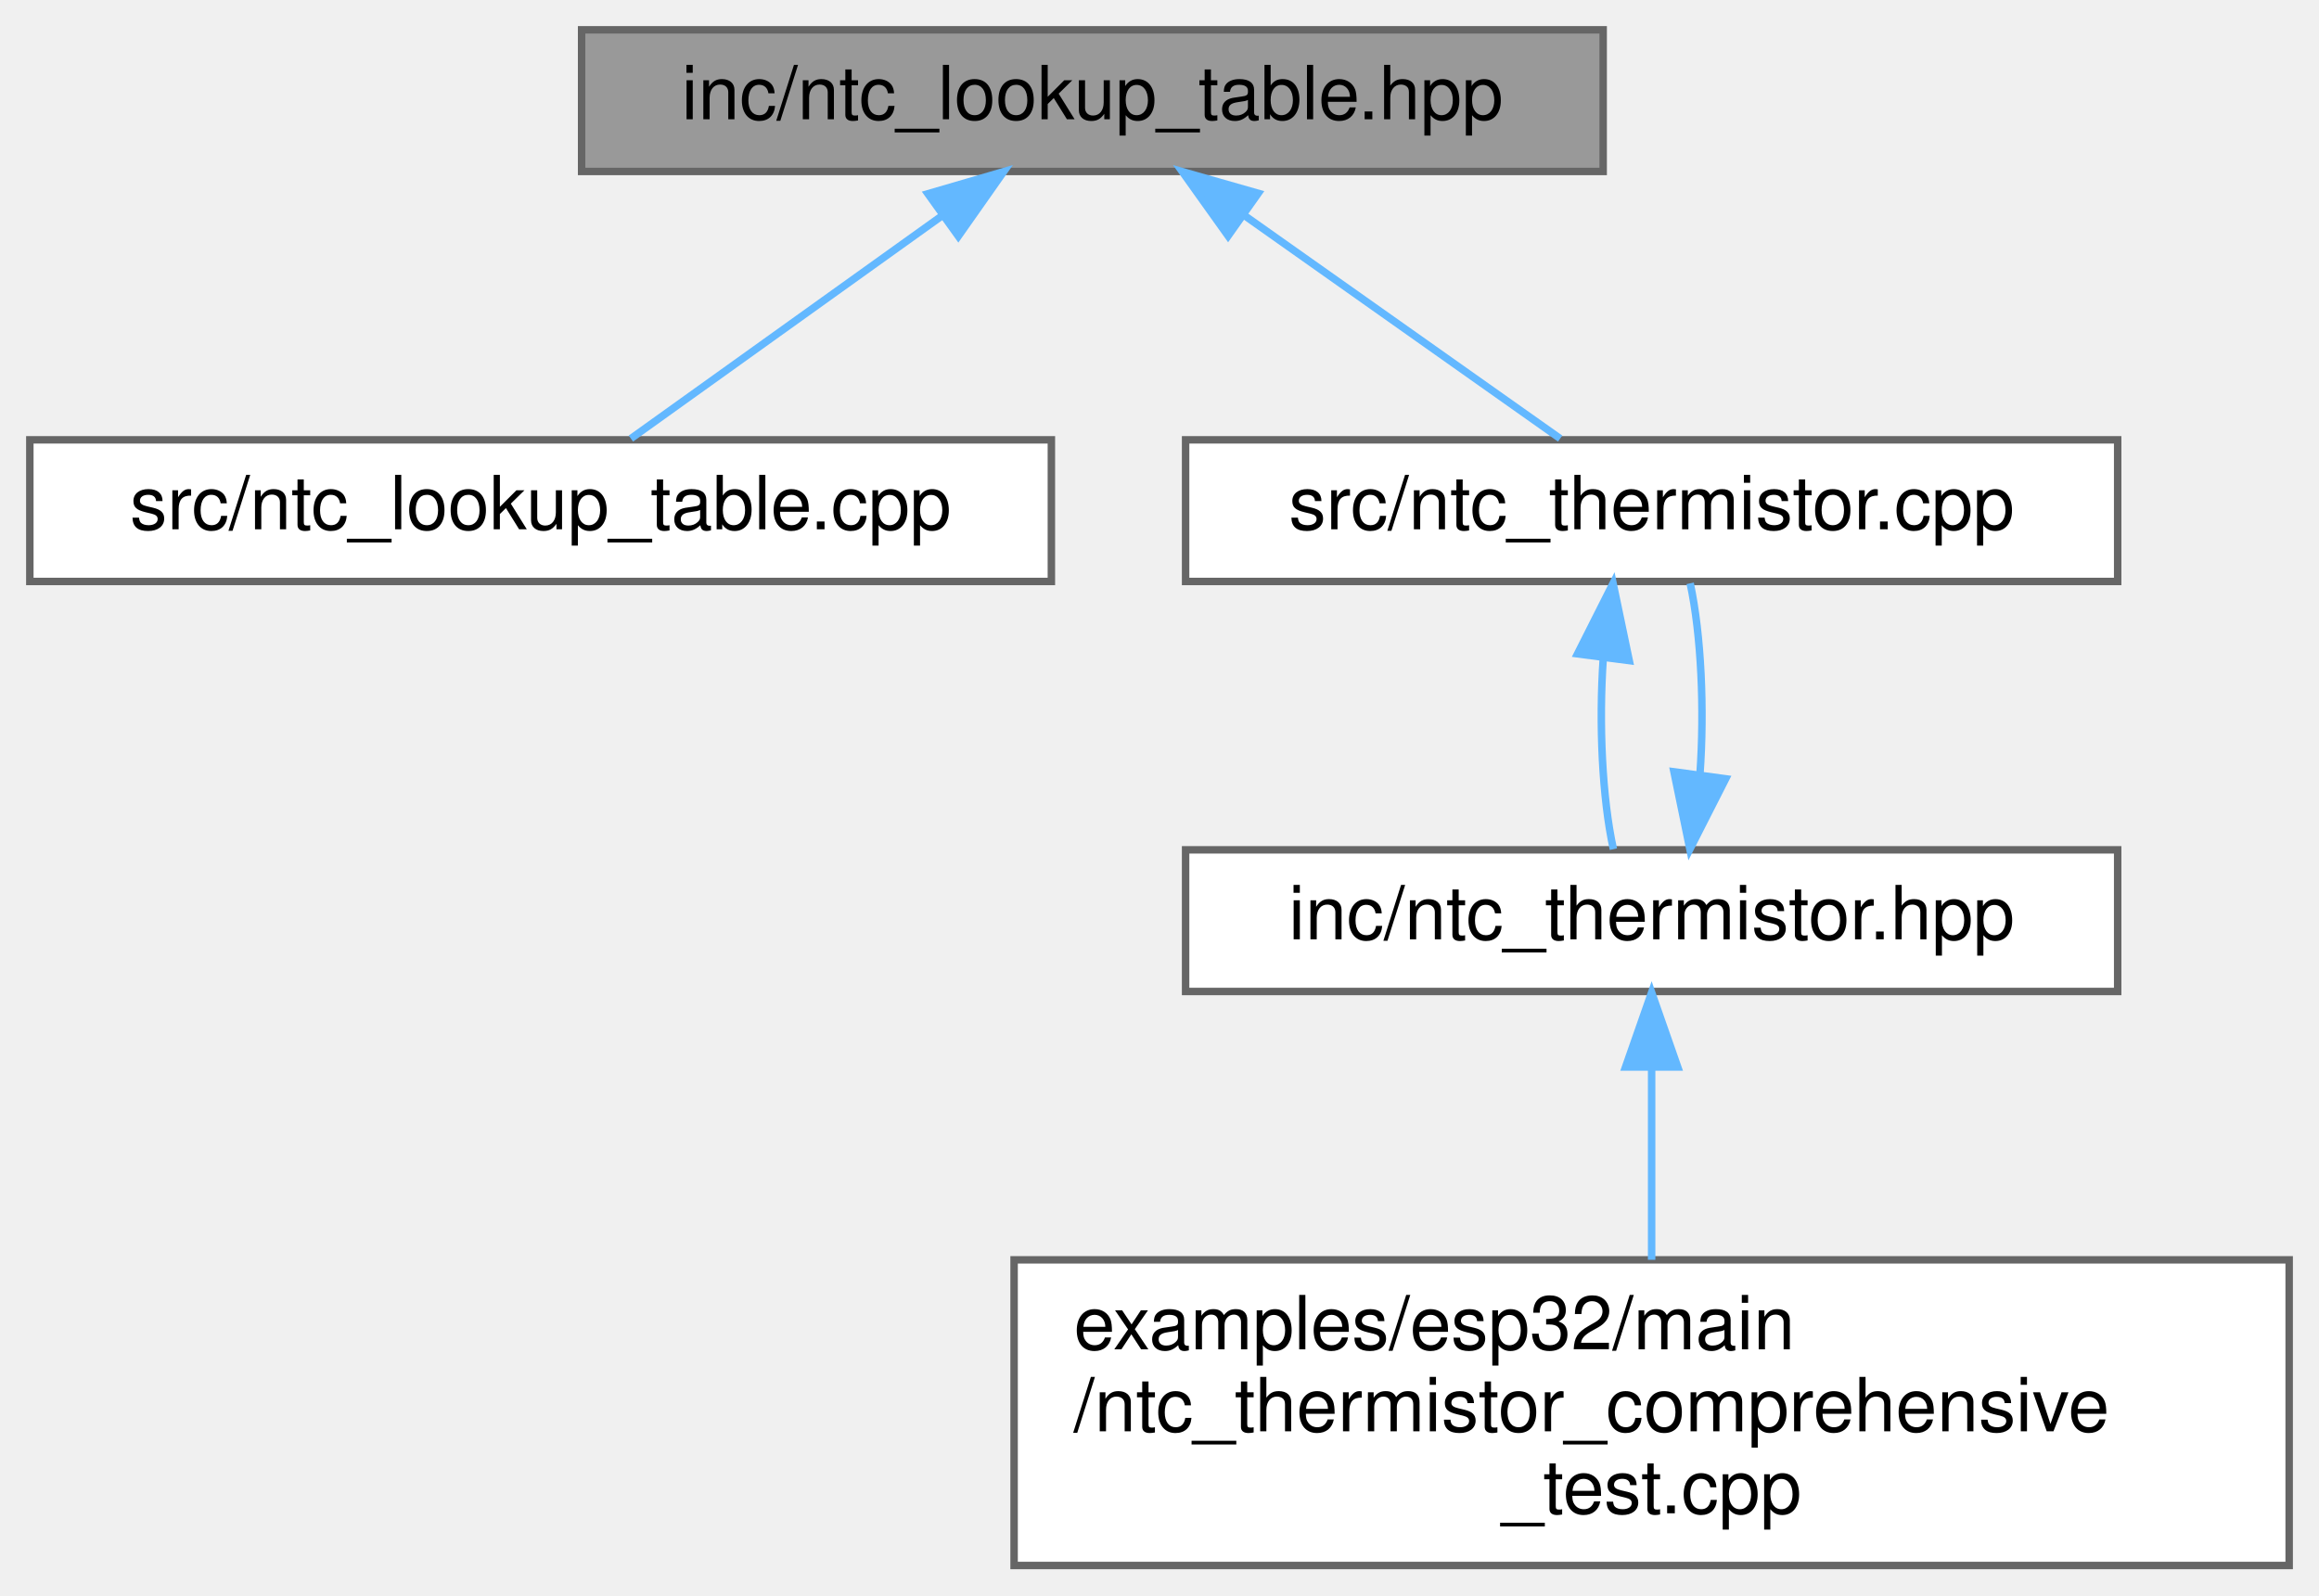
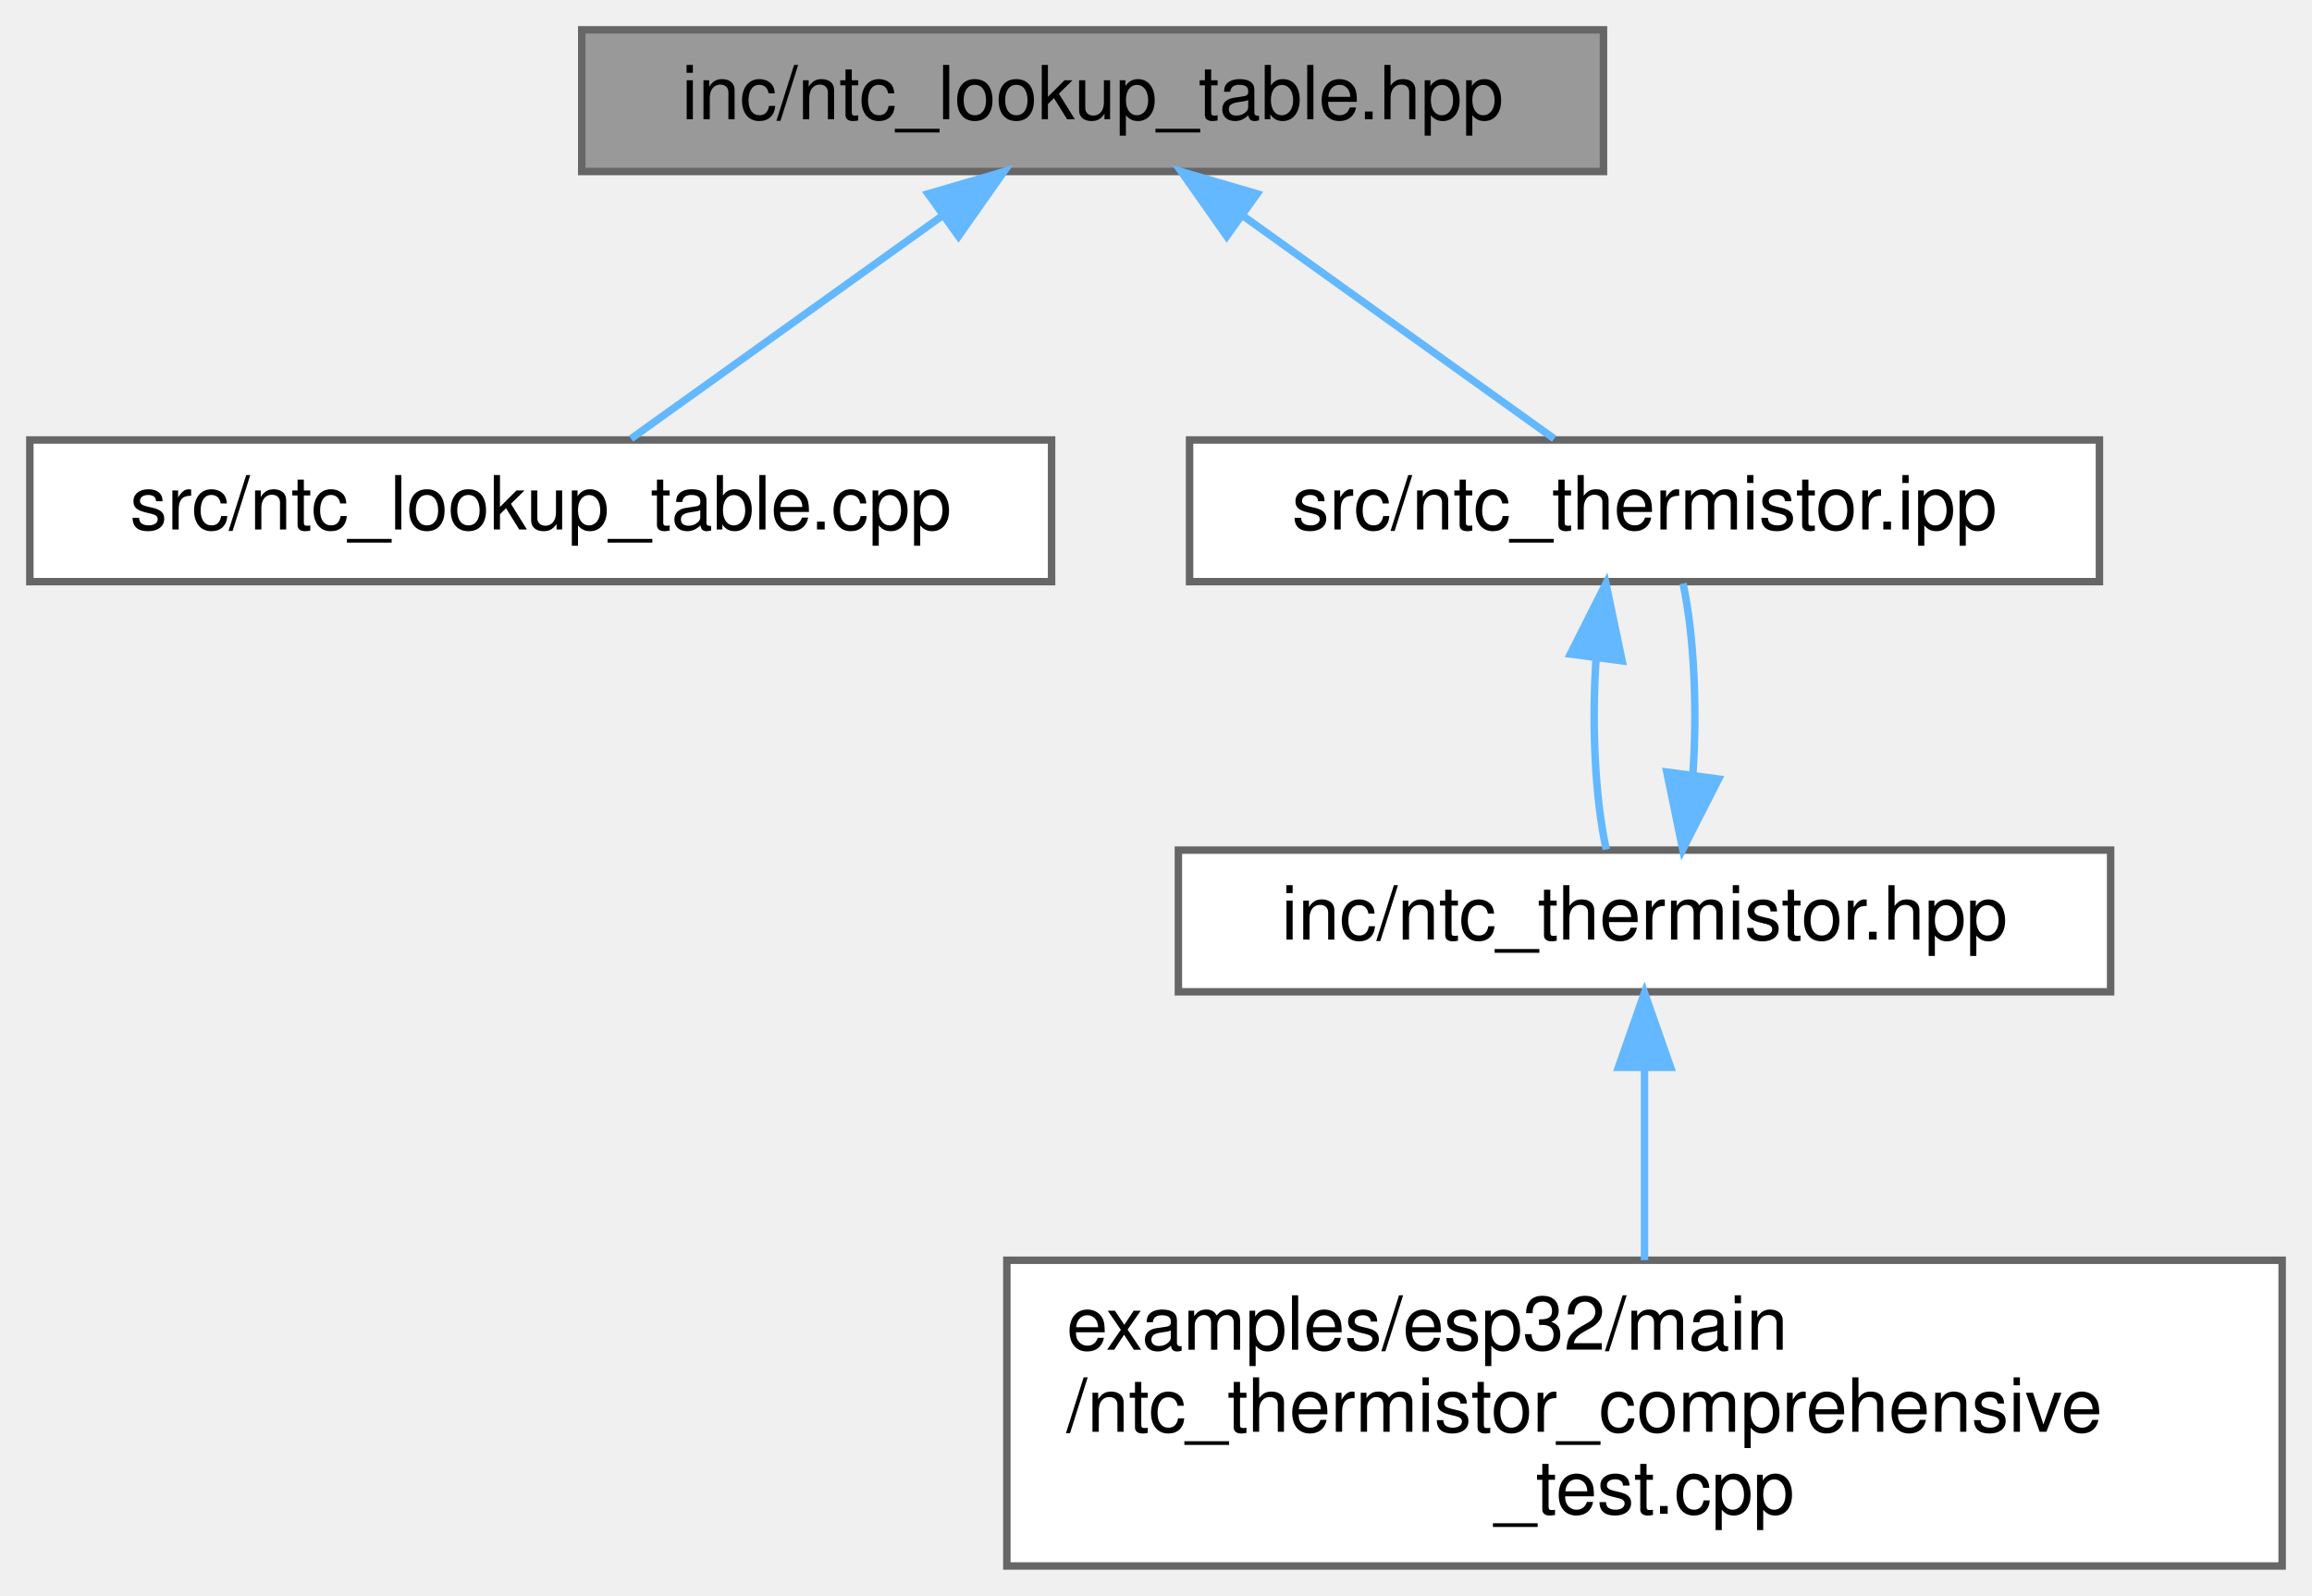
- <svg xmlns="http://www.w3.org/2000/svg" xmlns:xlink="http://www.w3.org/1999/xlink" width="311pt" height="214pt" viewBox="0.00 0.00 311.00 214.00">
+ <svg xmlns="http://www.w3.org/2000/svg" xmlns:xlink="http://www.w3.org/1999/xlink" width="310pt" height="214pt" viewBox="0.00 0.00 310.00 214.00">
  <g id="graph0" class="graph" transform="scale(1 1) rotate(0) translate(4 210)">
    <g id="Node000001" class="node">
      <g id="a_Node000001">
        <a xlink:title="Lookup table implementation for NTC thermistor temperature conversion.">
          <polygon fill="#999999" stroke="#666666" points="211,-206 74,-206 74,-187 211,-187 211,-206" />
          <text text-anchor="middle" x="142.5" y="-194" font-family="Helvetica,sans-Serif" font-size="10.00">inc/ntc_lookup_table.hpp</text>
        </a>
      </g>
    </g>
    <g id="Node000002" class="node">
      <g id="a_Node000002">
        <a xlink:href="ntc__lookup__table_8cpp.html" target="_top" xlink:title="Lookup table implementation for NTC thermistor temperature conversion.">
          <polygon fill="white" stroke="#666666" points="137,-151 0,-151 0,-132 137,-132 137,-151" />
          <text text-anchor="middle" x="68.5" y="-139" font-family="Helvetica,sans-Serif" font-size="10.00">src/ntc_lookup_table.cpp</text>
        </a>
      </g>
    </g>
    <g id="edge1_Node000001_Node000002" class="edge">
      <g id="a_edge1_Node000001_Node000002">
        <a xlink:title=" ">
          <path fill="none" stroke="#63b8ff" d="M122.47,-181.15C109.09,-171.57 91.94,-159.29 80.61,-151.17" />
          <polygon fill="#63b8ff" stroke="#63b8ff" points="120.44,-184.01 130.61,-186.98 124.52,-178.32 120.44,-184.01" />
        </a>
      </g>
    </g>
    <g id="Node000003" class="node">
      <g id="a_Node000003">
-         <a xlink:href="ntc__thermistor_8cpp.html" target="_top" xlink:title="Hardware-agnostic NTC thermistor driver implementation.">
-           <polygon fill="white" stroke="#666666" points="280,-151 155,-151 155,-132 280,-132 280,-151" />
-           <text text-anchor="middle" x="217.5" y="-139" font-family="Helvetica,sans-Serif" font-size="10.00">src/ntc_thermistor.cpp</text>
+         <a xlink:href="ntc__thermistor_8ipp.html" target="_top" xlink:title="Hardware-agnostic NTC thermistor driver implementation.">
+           <polygon fill="white" stroke="#666666" points="277.5,-151 155.5,-151 155.5,-132 277.5,-132 277.5,-151" />
+           <text text-anchor="middle" x="216.5" y="-139" font-family="Helvetica,sans-Serif" font-size="10.00">src/ntc_thermistor.ipp</text>
        </a>
      </g>
    </g>
    <g id="edge2_Node000001_Node000003" class="edge">
      <g id="a_edge2_Node000001_Node000003">
        <a xlink:title=" ">
-           <path fill="none" stroke="#63b8ff" d="M162.81,-181.15C176.36,-171.57 193.74,-159.29 205.23,-151.17" />
-           <polygon fill="#63b8ff" stroke="#63b8ff" points="160.7,-178.36 154.55,-186.98 164.74,-184.07 160.7,-178.36" />
+           <path fill="none" stroke="#63b8ff" d="M162.53,-181.15C175.91,-171.57 193.06,-159.29 204.39,-151.17" />
+           <polygon fill="#63b8ff" stroke="#63b8ff" points="160.48,-178.32 154.39,-186.98 164.56,-184.01 160.48,-178.32" />
        </a>
      </g>
    </g>
    <g id="Node000004" class="node">
      <g id="a_Node000004">
        <a xlink:href="ntc__thermistor_8hpp.html" target="_top" xlink:title="Hardware-agnostic NTC thermistor driver for temperature measurement.">
-           <polygon fill="white" stroke="#666666" points="280,-96 155,-96 155,-77 280,-77 280,-96" />
-           <text text-anchor="middle" x="217.5" y="-84" font-family="Helvetica,sans-Serif" font-size="10.00">inc/ntc_thermistor.hpp</text>
+           <polygon fill="white" stroke="#666666" points="279,-96 154,-96 154,-77 279,-77 279,-96" />
+           <text text-anchor="middle" x="216.5" y="-84" font-family="Helvetica,sans-Serif" font-size="10.00">inc/ntc_thermistor.hpp</text>
        </a>
      </g>
    </g>
    <g id="edge3_Node000003_Node000004" class="edge">
      <g id="a_edge3_Node000003_Node000004">
        <a xlink:title=" ">
-           <path fill="none" stroke="#63b8ff" d="M211.01,-121.66C210.41,-112.93 210.86,-102.99 212.37,-96.09" />
-           <polygon fill="#63b8ff" stroke="#63b8ff" points="207.56,-122.29 212.33,-131.75 214.5,-121.38 207.56,-122.29" />
+           <path fill="none" stroke="#63b8ff" d="M210.01,-121.66C209.41,-112.93 209.86,-102.99 211.37,-96.09" />
+           <polygon fill="#63b8ff" stroke="#63b8ff" points="206.56,-122.29 211.33,-131.75 213.5,-121.38 206.56,-122.29" />
        </a>
      </g>
    </g>
    <g id="edge5_Node000004_Node000003" class="edge">
      <g id="a_edge5_Node000004_Node000003">
        <a xlink:title=" ">
-           <path fill="none" stroke="#63b8ff" d="M223.98,-106.13C224.6,-114.85 224.16,-124.8 222.67,-131.75" />
-           <polygon fill="#63b8ff" stroke="#63b8ff" points="227.43,-105.53 222.63,-96.09 220.49,-106.47 227.43,-105.53" />
+           <path fill="none" stroke="#63b8ff" d="M222.98,-106.13C223.6,-114.85 223.16,-124.8 221.67,-131.75" />
+           <polygon fill="#63b8ff" stroke="#63b8ff" points="226.43,-105.53 221.63,-96.09 219.49,-106.47 226.43,-105.53" />
        </a>
      </g>
    </g>
    <g id="Node000005" class="node">
      <g id="a_Node000005">
        <a xlink:href="ntc__thermistor__comprehensive__test_8cpp.html" target="_top" xlink:title="Comprehensive test suite for NTC Thermistor driver on ESP32-C6.">
-           <polygon fill="white" stroke="#666666" points="303,-41 132,-41 132,0 303,0 303,-41" />
-           <text text-anchor="start" x="140" y="-29" font-family="Helvetica,sans-Serif" font-size="10.00">examples/esp32/main</text>
-           <text text-anchor="start" x="140" y="-18" font-family="Helvetica,sans-Serif" font-size="10.00">/ntc_thermistor_comprehensive</text>
-           <text text-anchor="middle" x="217.5" y="-7" font-family="Helvetica,sans-Serif" font-size="10.00">_test.cpp</text>
+           <polygon fill="white" stroke="#666666" points="302,-41 131,-41 131,0 302,0 302,-41" />
+           <text text-anchor="start" x="139" y="-29" font-family="Helvetica,sans-Serif" font-size="10.00">examples/esp32/main</text>
+           <text text-anchor="start" x="139" y="-18" font-family="Helvetica,sans-Serif" font-size="10.00">/ntc_thermistor_comprehensive</text>
+           <text text-anchor="middle" x="216.5" y="-7" font-family="Helvetica,sans-Serif" font-size="10.00">_test.cpp</text>
        </a>
      </g>
    </g>
    <g id="edge4_Node000004_Node000005" class="edge">
      <g id="a_edge4_Node000004_Node000005">
        <a xlink:title=" ">
-           <path fill="none" stroke="#63b8ff" d="M217.5,-66.63C217.5,-58.56 217.5,-49.15 217.5,-41.01" />
-           <polygon fill="#63b8ff" stroke="#63b8ff" points="214,-66.87 217.5,-76.87 221,-66.87 214,-66.87" />
+           <path fill="none" stroke="#63b8ff" d="M216.5,-66.63C216.5,-58.56 216.5,-49.15 216.5,-41.01" />
+           <polygon fill="#63b8ff" stroke="#63b8ff" points="213,-66.87 216.5,-76.87 220,-66.87 213,-66.87" />
        </a>
      </g>
    </g>
  </g>
</svg>
